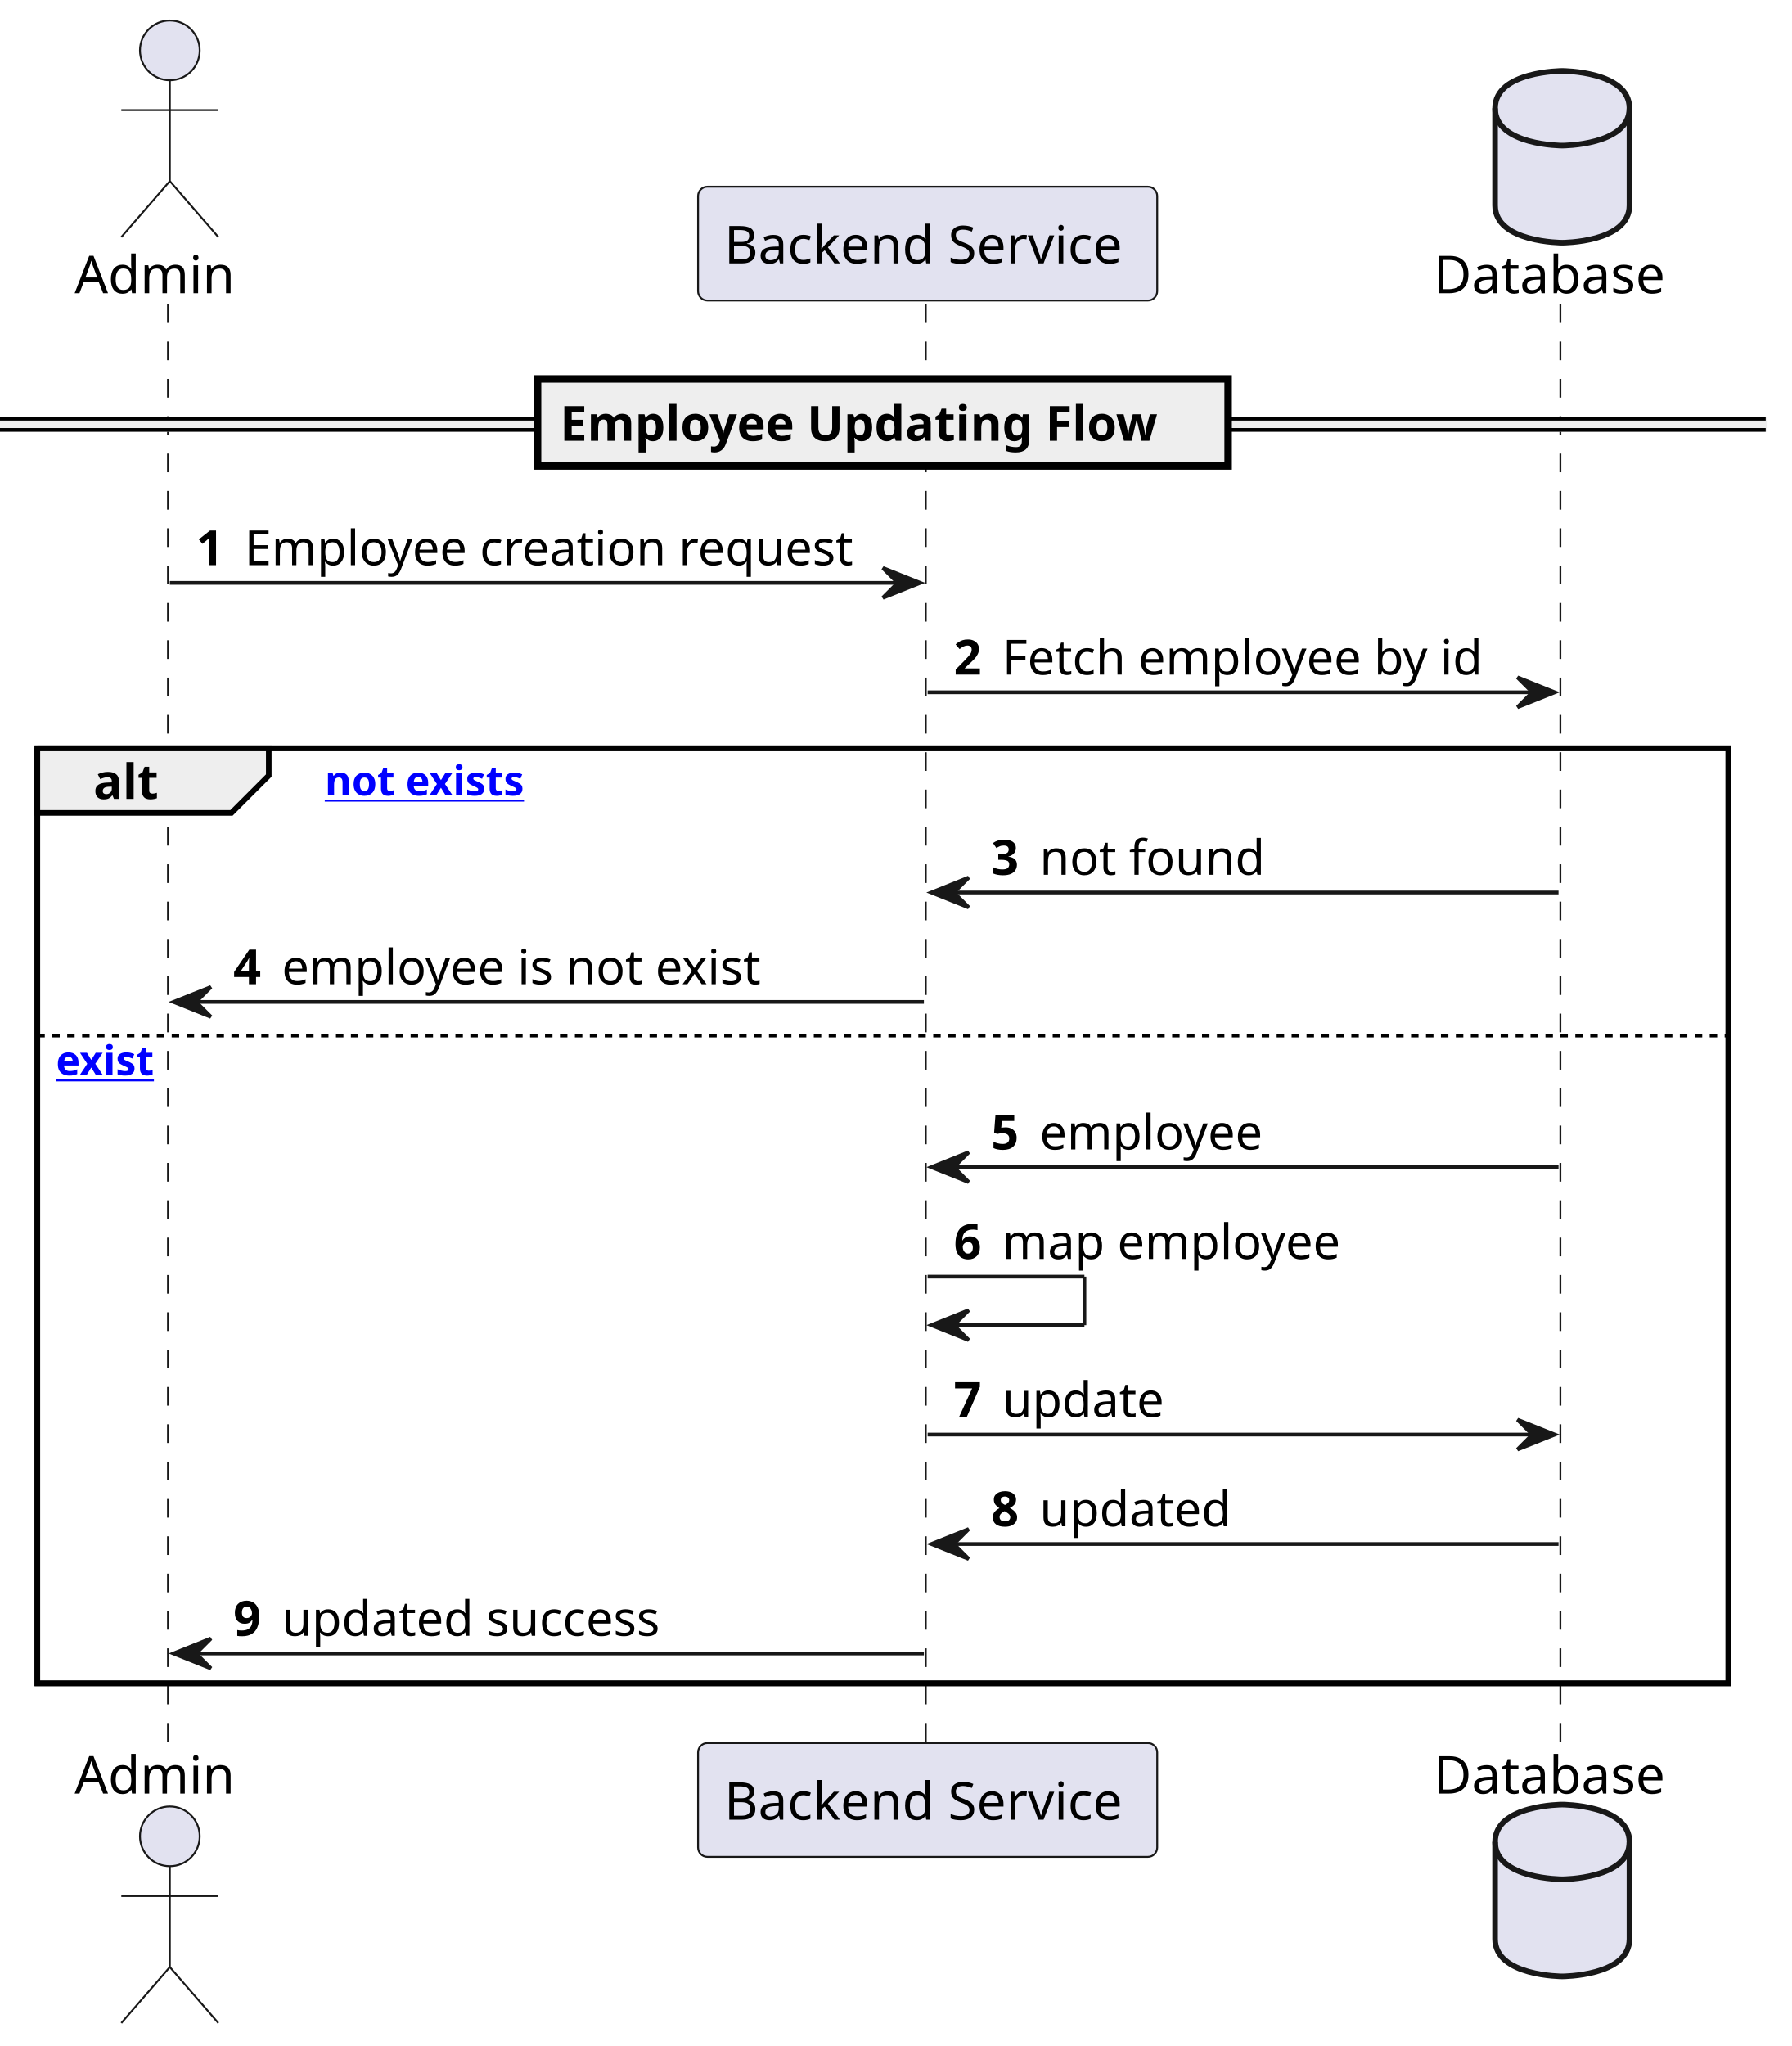
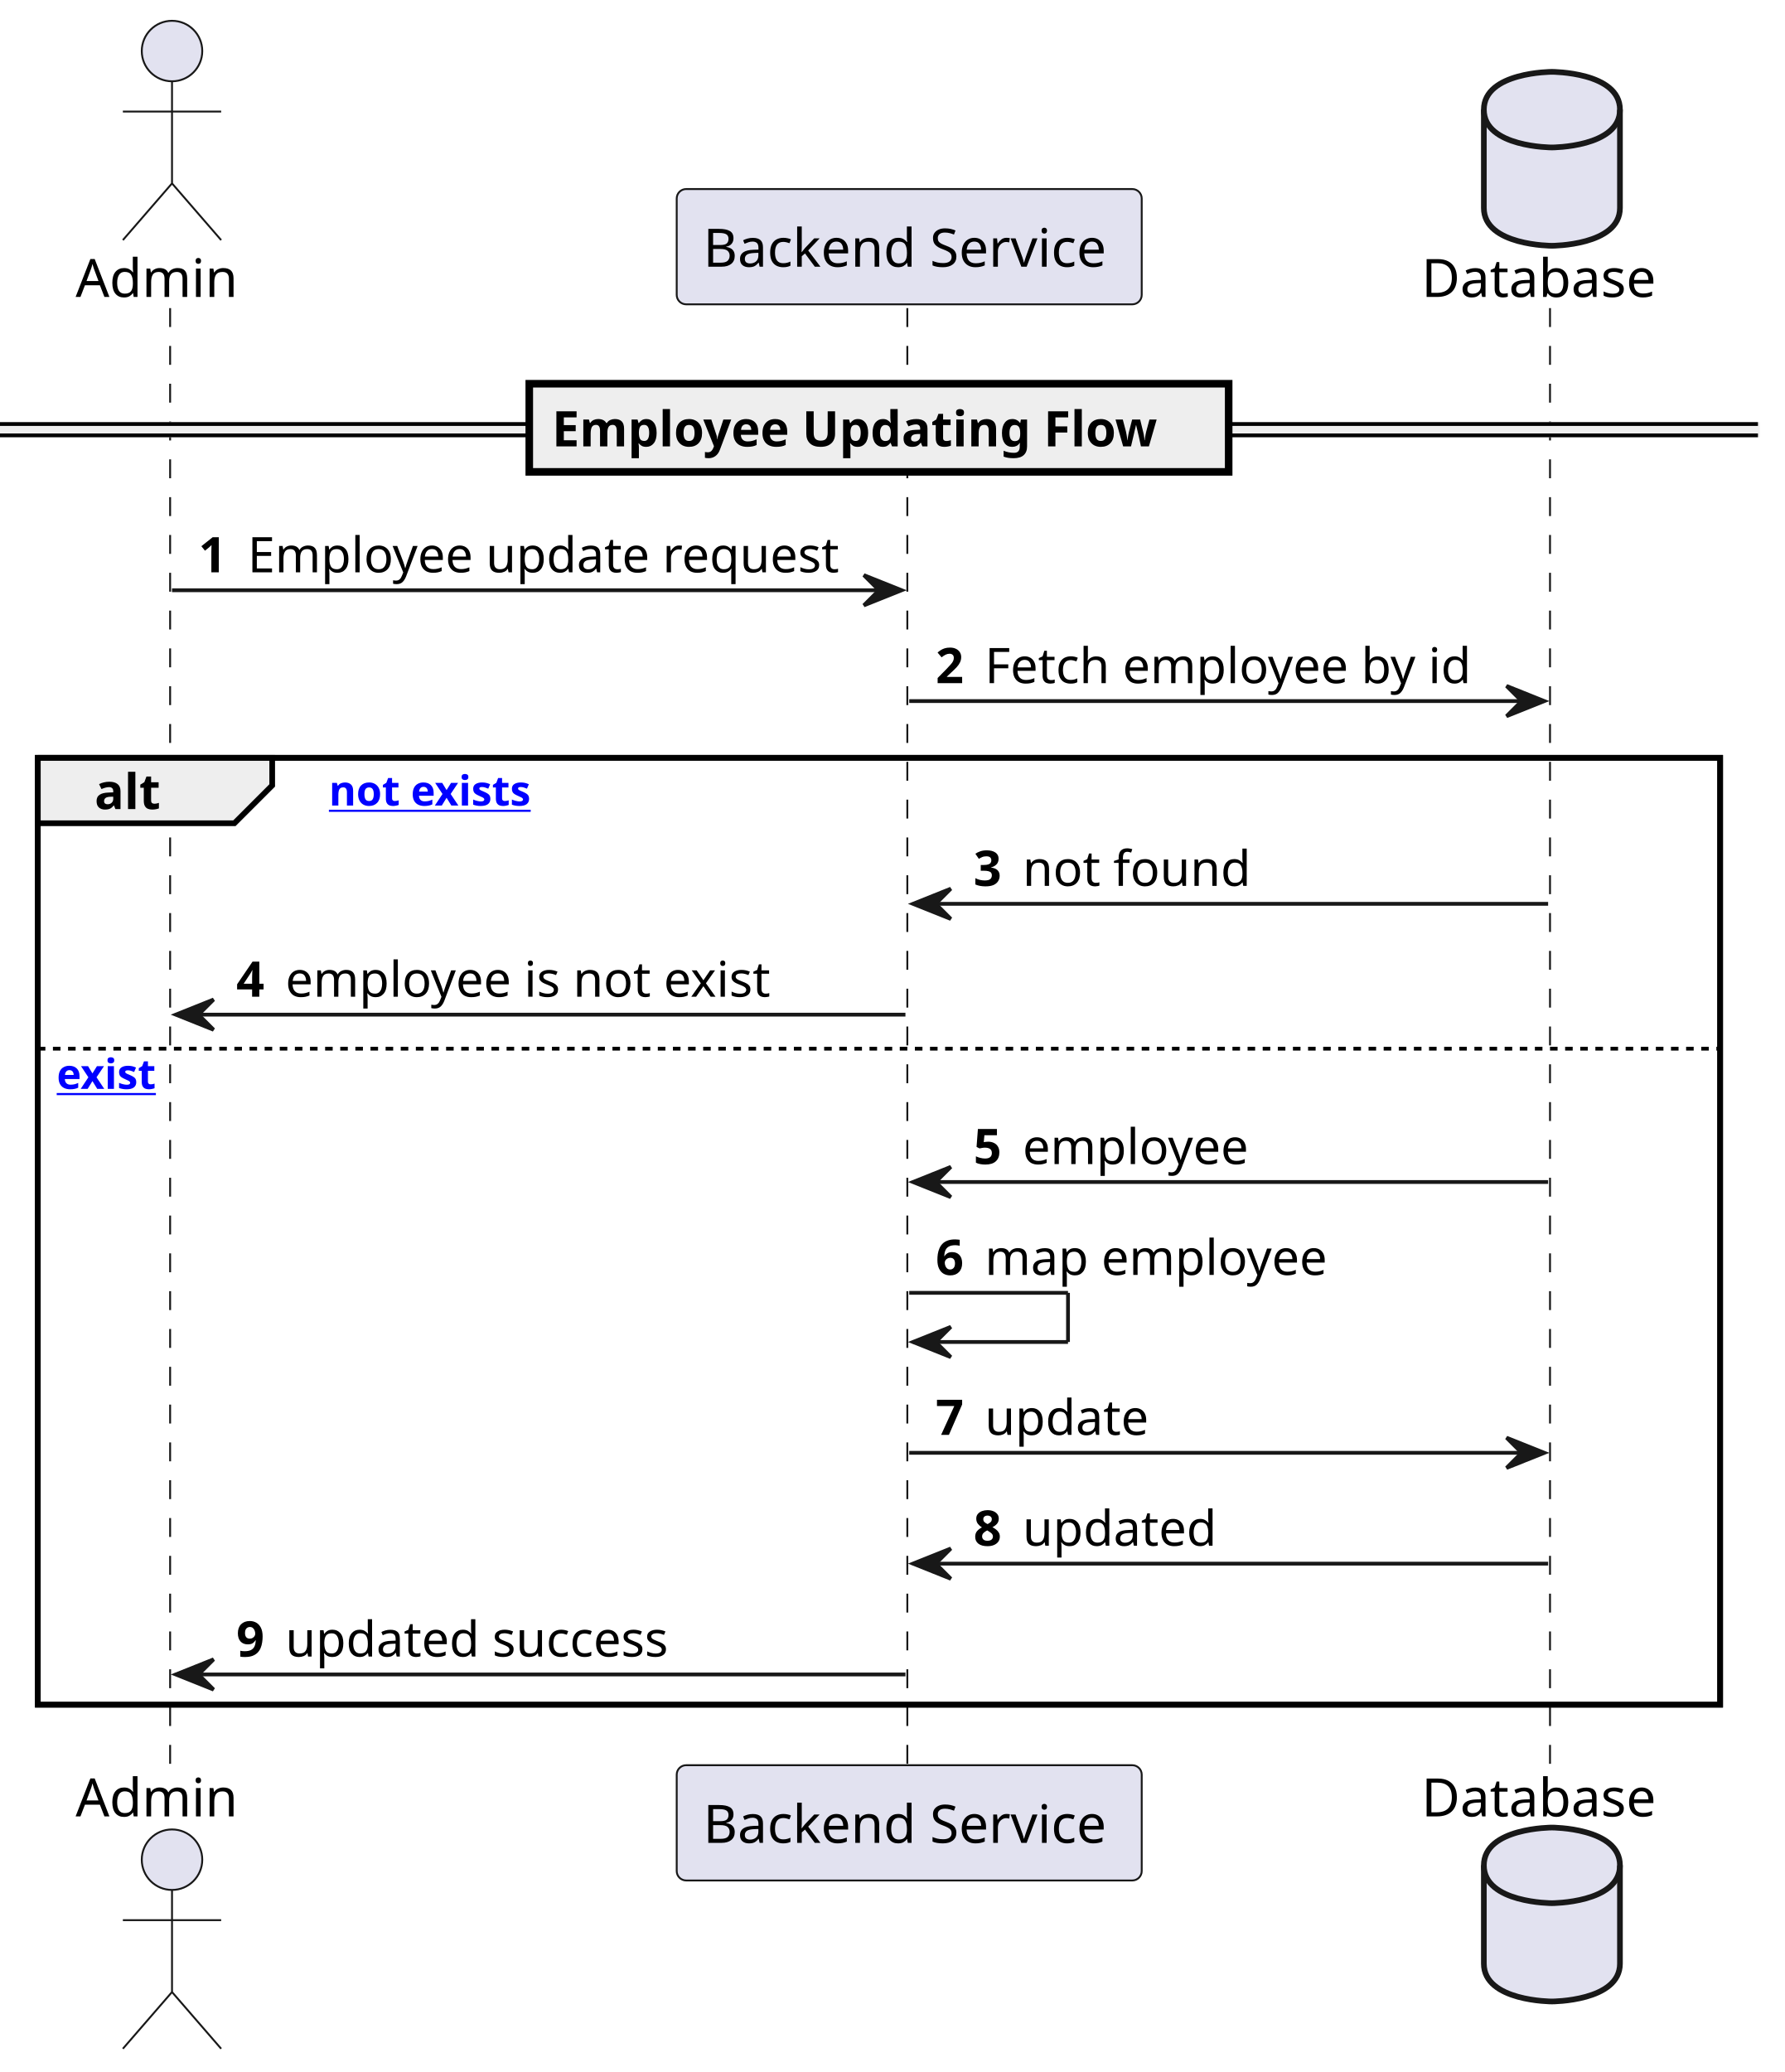
- <svg xmlns="http://www.w3.org/2000/svg" xmlns:xlink="http://www.w3.org/1999/xlink" contentStyleType="text/css" height="548px" preserveAspectRatio="none" style="width:480px;height:548px;background:#FFFFFF;" version="1.1" viewBox="0 0 480 548" width="480px" zoomAndPan="magnify">
+ <svg xmlns="http://www.w3.org/2000/svg" xmlns:xlink="http://www.w3.org/1999/xlink" contentStyleType="text/css" height="548px" preserveAspectRatio="none" style="width:472px;height:548px;background:#FFFFFF;" version="1.1" viewBox="0 0 472 548" width="472px" zoomAndPan="magnify">
  <defs />
  <g>
-     <rect fill="none" height="250.44" style="stroke:#000000;stroke-width:1.5;" width="453" x="10" y="200.42" />
+     <rect fill="none" height="250.44" style="stroke:#000000;stroke-width:1.5;" width="445" x="10" y="200.42" />
    <line style="stroke:#181818;stroke-width:0.5;stroke-dasharray:5.0,5.0;" x1="45" x2="45" y1="81.488" y2="467.859" />
-     <line style="stroke:#181818;stroke-width:0.5;stroke-dasharray:5.0,5.0;" x1="248" x2="248" y1="81.488" y2="467.859" />
-     <line style="stroke:#181818;stroke-width:0.5;stroke-dasharray:5.0,5.0;" x1="418" x2="418" y1="81.488" y2="467.859" />
+     <line style="stroke:#181818;stroke-width:0.5;stroke-dasharray:5.0,5.0;" x1="240" x2="240" y1="81.488" y2="467.859" />
+     <line style="stroke:#181818;stroke-width:0.5;stroke-dasharray:5.0,5.0;" x1="410" x2="410" y1="81.488" y2="467.859" />
    <text fill="#000000" font-family="sans-serif" font-size="14" lengthAdjust="spacing" textLength="45" x="20" y="78.535">Admin</text>
    <ellipse cx="45.5" cy="13.5" fill="#E2E2F0" rx="8" ry="8" style="stroke:#181818;stroke-width:0.5;" />
    <path d="M45.5,21.5 L45.5,48.5 M32.5,29.5 L58.5,29.5 M45.5,48.5 L32.5,63.5 M45.5,48.5 L58.5,63.5 " fill="none" style="stroke:#181818;stroke-width:0.5;" />
    <text fill="#000000" font-family="sans-serif" font-size="14" lengthAdjust="spacing" textLength="45" x="20" y="480.394">Admin</text>
    <ellipse cx="45.5" cy="491.848" fill="#E2E2F0" rx="8" ry="8" style="stroke:#181818;stroke-width:0.5;" />
    <path d="M45.5,499.848 L45.5,526.848 M32.5,507.848 L58.5,507.848 M45.5,526.848 L32.5,541.848 M45.5,526.848 L58.5,541.848 " fill="none" style="stroke:#181818;stroke-width:0.5;" />
-     <rect fill="#E2E2F0" height="30.488" rx="2.5" ry="2.5" style="stroke:#181818;stroke-width:0.5;" width="123" x="187" y="50" />
-     <text fill="#000000" font-family="sans-serif" font-size="14" lengthAdjust="spacing" textLength="109" x="194" y="70.535">Backend Service</text>
-     <rect fill="#E2E2F0" height="30.488" rx="2.5" ry="2.5" style="stroke:#181818;stroke-width:0.5;" width="123" x="187" y="466.859" />
-     <text fill="#000000" font-family="sans-serif" font-size="14" lengthAdjust="spacing" textLength="109" x="194" y="487.394">Backend Service</text>
-     <text fill="#000000" font-family="sans-serif" font-size="14" lengthAdjust="spacing" textLength="63" x="384" y="78.535">Database</text>
-     <path d="M400.5,29 C400.5,19 418.5,19 418.5,19 C418.5,19 436.5,19 436.5,29 L436.5,55 C436.5,65 418.5,65 418.5,65 C418.5,65 400.5,65 400.5,55 L400.5,29 " fill="#E2E2F0" style="stroke:#181818;stroke-width:1.5;" />
-     <path d="M400.5,29 C400.5,39 418.5,39 418.5,39 C418.5,39 436.5,39 436.5,29 " fill="none" style="stroke:#181818;stroke-width:1.5;" />
-     <text fill="#000000" font-family="sans-serif" font-size="14" lengthAdjust="spacing" textLength="63" x="384" y="480.394">Database</text>
-     <path d="M400.5,493.348 C400.5,483.348 418.5,483.348 418.5,483.348 C418.5,483.348 436.5,483.348 436.5,493.348 L436.5,519.348 C436.5,529.348 418.5,529.348 418.5,529.348 C418.5,529.348 400.5,529.348 400.5,519.348 L400.5,493.348 " fill="#E2E2F0" style="stroke:#181818;stroke-width:1.5;" />
-     <path d="M400.5,493.348 C400.5,503.348 418.5,503.348 418.5,503.348 C418.5,503.348 436.5,503.348 436.5,493.348 " fill="none" style="stroke:#181818;stroke-width:1.5;" />
-     <rect fill="#EEEEEE" height="3" style="stroke:#EEEEEE;stroke-width:1.0;" width="473" x="0" y="112.144" />
-     <line style="stroke:#000000;stroke-width:1.0;" x1="0" x2="473" y1="112.144" y2="112.144" />
-     <line style="stroke:#000000;stroke-width:1.0;" x1="0" x2="473" y1="115.144" y2="115.144" />
-     <rect fill="#EEEEEE" height="23.311" style="stroke:#000000;stroke-width:2.0;" width="185" x="144" y="101.488" />
-     <text fill="#000000" font-family="sans-serif" font-size="13" font-weight="bold" lengthAdjust="spacing" textLength="167" x="150" y="118.057">Employee Updating Flow</text>
-     <polygon fill="#181818" points="236.5,152.109,246.5,156.109,236.5,160.109,240.5,156.109" style="stroke:#181818;stroke-width:1.0;" />
-     <line style="stroke:#181818;stroke-width:1.0;" x1="45.5" x2="242.5" y1="156.109" y2="156.109" />
+     <rect fill="#E2E2F0" height="30.488" rx="2.5" ry="2.5" style="stroke:#181818;stroke-width:0.5;" width="123" x="179" y="50" />
+     <text fill="#000000" font-family="sans-serif" font-size="14" lengthAdjust="spacing" textLength="109" x="186" y="70.535">Backend Service</text>
+     <rect fill="#E2E2F0" height="30.488" rx="2.5" ry="2.5" style="stroke:#181818;stroke-width:0.5;" width="123" x="179" y="466.859" />
+     <text fill="#000000" font-family="sans-serif" font-size="14" lengthAdjust="spacing" textLength="109" x="186" y="487.394">Backend Service</text>
+     <text fill="#000000" font-family="sans-serif" font-size="14" lengthAdjust="spacing" textLength="63" x="376" y="78.535">Database</text>
+     <path d="M392.5,29 C392.5,19 410.5,19 410.5,19 C410.5,19 428.5,19 428.5,29 L428.5,55 C428.5,65 410.5,65 410.5,65 C410.5,65 392.5,65 392.5,55 L392.5,29 " fill="#E2E2F0" style="stroke:#181818;stroke-width:1.5;" />
+     <path d="M392.5,29 C392.5,39 410.5,39 410.5,39 C410.5,39 428.5,39 428.5,29 " fill="none" style="stroke:#181818;stroke-width:1.5;" />
+     <text fill="#000000" font-family="sans-serif" font-size="14" lengthAdjust="spacing" textLength="63" x="376" y="480.394">Database</text>
+     <path d="M392.5,493.348 C392.5,483.348 410.5,483.348 410.5,483.348 C410.5,483.348 428.5,483.348 428.5,493.348 L428.5,519.348 C428.5,529.348 410.5,529.348 410.5,529.348 C410.5,529.348 392.5,529.348 392.5,519.348 L392.5,493.348 " fill="#E2E2F0" style="stroke:#181818;stroke-width:1.5;" />
+     <path d="M392.5,493.348 C392.5,503.348 410.5,503.348 410.5,503.348 C410.5,503.348 428.5,503.348 428.5,493.348 " fill="none" style="stroke:#181818;stroke-width:1.5;" />
+     <rect fill="#EEEEEE" height="3" style="stroke:#EEEEEE;stroke-width:1.0;" width="465" x="0" y="112.144" />
+     <line style="stroke:#000000;stroke-width:1.0;" x1="0" x2="465" y1="112.144" y2="112.144" />
+     <line style="stroke:#000000;stroke-width:1.0;" x1="0" x2="465" y1="115.144" y2="115.144" />
+     <rect fill="#EEEEEE" height="23.311" style="stroke:#000000;stroke-width:2.0;" width="185" x="140" y="101.488" />
+     <text fill="#000000" font-family="sans-serif" font-size="13" font-weight="bold" lengthAdjust="spacing" textLength="167" x="146" y="118.057">Employee Updating Flow</text>
+     <polygon fill="#181818" points="228.5,152.109,238.5,156.109,228.5,160.109,232.5,156.109" style="stroke:#181818;stroke-width:1.0;" />
+     <line style="stroke:#181818;stroke-width:1.0;" x1="45.5" x2="234.5" y1="156.109" y2="156.109" />
    <text fill="#000000" font-family="sans-serif" font-size="13" font-weight="bold" lengthAdjust="spacing" textLength="9" x="52.5" y="151.367">1</text>
-     <text fill="#000000" font-family="sans-serif" font-size="13" lengthAdjust="spacing" textLength="166" x="65.5" y="151.367">Employee creation request</text>
-     <polygon fill="#181818" points="406.5,181.42,416.5,185.42,406.5,189.42,410.5,185.42" style="stroke:#181818;stroke-width:1.0;" />
-     <line style="stroke:#181818;stroke-width:1.0;" x1="248.5" x2="412.5" y1="185.42" y2="185.42" />
-     <text fill="#000000" font-family="sans-serif" font-size="13" font-weight="bold" lengthAdjust="spacing" textLength="9" x="255.5" y="180.678">2</text>
-     <text fill="#000000" font-family="sans-serif" font-size="13" lengthAdjust="spacing" textLength="133" x="268.5" y="180.678">Fetch employee by id</text>
+     <text fill="#000000" font-family="sans-serif" font-size="13" lengthAdjust="spacing" textLength="158" x="65.5" y="151.367">Employee update request</text>
+     <polygon fill="#181818" points="398.5,181.42,408.5,185.42,398.5,189.42,402.5,185.42" style="stroke:#181818;stroke-width:1.0;" />
+     <line style="stroke:#181818;stroke-width:1.0;" x1="240.5" x2="404.5" y1="185.42" y2="185.42" />
+     <text fill="#000000" font-family="sans-serif" font-size="13" font-weight="bold" lengthAdjust="spacing" textLength="9" x="247.5" y="180.678">2</text>
+     <text fill="#000000" font-family="sans-serif" font-size="13" lengthAdjust="spacing" textLength="133" x="260.5" y="180.678">Fetch employee by id</text>
    <path d="M10,200.42 L72,200.42 L72,207.731 L62,217.731 L10,217.731 L10,200.42 " fill="#EEEEEE" style="stroke:#000000;stroke-width:1.5;" />
-     <rect fill="none" height="250.44" style="stroke:#000000;stroke-width:1.5;" width="453" x="10" y="200.42" />
+     <rect fill="none" height="250.44" style="stroke:#000000;stroke-width:1.5;" width="445" x="10" y="200.42" />
    <text fill="#000000" font-family="sans-serif" font-size="13" font-weight="bold" lengthAdjust="spacing" textLength="17" x="25" y="213.988">alt</text>
    <a href="employee" target="_top" title="employee" xlink:actuate="onRequest" xlink:href="employee" xlink:show="new" xlink:title="employee" xlink:type="simple">
      <text fill="#0000FF" font-family="sans-serif" font-size="11" font-weight="bold" lengthAdjust="spacing" text-decoration="underline" textLength="54" x="87" y="213.055">not exists</text>
    </a>
-     <polygon fill="#181818" points="259.5,235.041,249.5,239.041,259.5,243.041,255.5,239.041" style="stroke:#181818;stroke-width:1.0;" />
-     <line style="stroke:#181818;stroke-width:1.0;" x1="253.5" x2="417.5" y1="239.041" y2="239.041" />
-     <text fill="#000000" font-family="sans-serif" font-size="13" font-weight="bold" lengthAdjust="spacing" textLength="9" x="265.5" y="234.299">3</text>
-     <text fill="#000000" font-family="sans-serif" font-size="13" lengthAdjust="spacing" textLength="62" x="278.5" y="234.299">not found</text>
+     <polygon fill="#181818" points="251.5,235.041,241.5,239.041,251.5,243.041,247.5,239.041" style="stroke:#181818;stroke-width:1.0;" />
+     <line style="stroke:#181818;stroke-width:1.0;" x1="245.5" x2="409.5" y1="239.041" y2="239.041" />
+     <text fill="#000000" font-family="sans-serif" font-size="13" font-weight="bold" lengthAdjust="spacing" textLength="9" x="257.5" y="234.299">3</text>
+     <text fill="#000000" font-family="sans-serif" font-size="13" lengthAdjust="spacing" textLength="62" x="270.5" y="234.299">not found</text>
    <polygon fill="#181818" points="56.5,264.352,46.5,268.352,56.5,272.352,52.5,268.352" style="stroke:#181818;stroke-width:1.0;" />
-     <line style="stroke:#181818;stroke-width:1.0;" x1="50.5" x2="247.5" y1="268.352" y2="268.352" />
+     <line style="stroke:#181818;stroke-width:1.0;" x1="50.5" x2="239.5" y1="268.352" y2="268.352" />
    <text fill="#000000" font-family="sans-serif" font-size="13" font-weight="bold" lengthAdjust="spacing" textLength="9" x="62.5" y="263.609">4</text>
    <text fill="#000000" font-family="sans-serif" font-size="13" lengthAdjust="spacing" textLength="135" x="75.5" y="263.609">employee is not exist</text>
-     <line style="stroke:#000000;stroke-width:1.0;stroke-dasharray:2.0,2.0;" x1="10" x2="463" y1="277.352" y2="277.352" />
+     <line style="stroke:#000000;stroke-width:1.0;stroke-dasharray:2.0,2.0;" x1="10" x2="455" y1="277.352" y2="277.352" />
    <a href="employee" target="_top" title="employee" xlink:actuate="onRequest" xlink:href="employee" xlink:show="new" xlink:title="employee" xlink:type="simple">
      <text fill="#0000FF" font-family="sans-serif" font-size="11" font-weight="bold" lengthAdjust="spacing" text-decoration="underline" textLength="26" x="15" y="287.986">exist</text>
    </a>
-     <polygon fill="#181818" points="259.5,308.617,249.5,312.617,259.5,316.617,255.5,312.617" style="stroke:#181818;stroke-width:1.0;" />
-     <line style="stroke:#181818;stroke-width:1.0;" x1="253.5" x2="417.5" y1="312.617" y2="312.617" />
-     <text fill="#000000" font-family="sans-serif" font-size="13" font-weight="bold" lengthAdjust="spacing" textLength="9" x="265.5" y="307.875">5</text>
-     <text fill="#000000" font-family="sans-serif" font-size="13" lengthAdjust="spacing" textLength="60" x="278.5" y="307.875">employee</text>
-     <line style="stroke:#181818;stroke-width:1.0;" x1="248.5" x2="290.5" y1="341.928" y2="341.928" />
-     <line style="stroke:#181818;stroke-width:1.0;" x1="290.5" x2="290.5" y1="341.928" y2="354.928" />
-     <line style="stroke:#181818;stroke-width:1.0;" x1="249.5" x2="290.5" y1="354.928" y2="354.928" />
-     <polygon fill="#181818" points="259.5,350.928,249.5,354.928,259.5,358.928,255.5,354.928" style="stroke:#181818;stroke-width:1.0;" />
-     <text fill="#000000" font-family="sans-serif" font-size="13" font-weight="bold" lengthAdjust="spacing" textLength="9" x="255.5" y="337.185">6</text>
-     <text fill="#000000" font-family="sans-serif" font-size="13" lengthAdjust="spacing" textLength="91" x="268.5" y="337.185">map employee</text>
-     <polygon fill="#181818" points="406.5,380.238,416.5,384.238,406.5,388.238,410.5,384.238" style="stroke:#181818;stroke-width:1.0;" />
-     <line style="stroke:#181818;stroke-width:1.0;" x1="248.5" x2="412.5" y1="384.238" y2="384.238" />
-     <text fill="#000000" font-family="sans-serif" font-size="13" font-weight="bold" lengthAdjust="spacing" textLength="9" x="255.5" y="379.496">7</text>
-     <text fill="#000000" font-family="sans-serif" font-size="13" lengthAdjust="spacing" textLength="43" x="268.5" y="379.496">update</text>
-     <polygon fill="#181818" points="259.5,409.549,249.5,413.549,259.5,417.549,255.5,413.549" style="stroke:#181818;stroke-width:1.0;" />
-     <line style="stroke:#181818;stroke-width:1.0;" x1="253.5" x2="417.5" y1="413.549" y2="413.549" />
-     <text fill="#000000" font-family="sans-serif" font-size="13" font-weight="bold" lengthAdjust="spacing" textLength="9" x="265.5" y="408.807">8</text>
-     <text fill="#000000" font-family="sans-serif" font-size="13" lengthAdjust="spacing" textLength="51" x="278.5" y="408.807">updated</text>
+     <polygon fill="#181818" points="251.5,308.617,241.5,312.617,251.5,316.617,247.5,312.617" style="stroke:#181818;stroke-width:1.0;" />
+     <line style="stroke:#181818;stroke-width:1.0;" x1="245.5" x2="409.5" y1="312.617" y2="312.617" />
+     <text fill="#000000" font-family="sans-serif" font-size="13" font-weight="bold" lengthAdjust="spacing" textLength="9" x="257.5" y="307.875">5</text>
+     <text fill="#000000" font-family="sans-serif" font-size="13" lengthAdjust="spacing" textLength="60" x="270.5" y="307.875">employee</text>
+     <line style="stroke:#181818;stroke-width:1.0;" x1="240.5" x2="282.5" y1="341.928" y2="341.928" />
+     <line style="stroke:#181818;stroke-width:1.0;" x1="282.5" x2="282.5" y1="341.928" y2="354.928" />
+     <line style="stroke:#181818;stroke-width:1.0;" x1="241.5" x2="282.5" y1="354.928" y2="354.928" />
+     <polygon fill="#181818" points="251.5,350.928,241.5,354.928,251.5,358.928,247.5,354.928" style="stroke:#181818;stroke-width:1.0;" />
+     <text fill="#000000" font-family="sans-serif" font-size="13" font-weight="bold" lengthAdjust="spacing" textLength="9" x="247.5" y="337.185">6</text>
+     <text fill="#000000" font-family="sans-serif" font-size="13" lengthAdjust="spacing" textLength="91" x="260.5" y="337.185">map employee</text>
+     <polygon fill="#181818" points="398.5,380.238,408.5,384.238,398.5,388.238,402.5,384.238" style="stroke:#181818;stroke-width:1.0;" />
+     <line style="stroke:#181818;stroke-width:1.0;" x1="240.5" x2="404.5" y1="384.238" y2="384.238" />
+     <text fill="#000000" font-family="sans-serif" font-size="13" font-weight="bold" lengthAdjust="spacing" textLength="9" x="247.5" y="379.496">7</text>
+     <text fill="#000000" font-family="sans-serif" font-size="13" lengthAdjust="spacing" textLength="43" x="260.5" y="379.496">update</text>
+     <polygon fill="#181818" points="251.5,409.549,241.5,413.549,251.5,417.549,247.5,413.549" style="stroke:#181818;stroke-width:1.0;" />
+     <line style="stroke:#181818;stroke-width:1.0;" x1="245.5" x2="409.5" y1="413.549" y2="413.549" />
+     <text fill="#000000" font-family="sans-serif" font-size="13" font-weight="bold" lengthAdjust="spacing" textLength="9" x="257.5" y="408.807">8</text>
+     <text fill="#000000" font-family="sans-serif" font-size="13" lengthAdjust="spacing" textLength="51" x="270.5" y="408.807">updated</text>
    <polygon fill="#181818" points="56.5,438.859,46.5,442.859,56.5,446.859,52.5,442.859" style="stroke:#181818;stroke-width:1.0;" />
-     <line style="stroke:#181818;stroke-width:1.0;" x1="50.5" x2="247.5" y1="442.859" y2="442.859" />
+     <line style="stroke:#181818;stroke-width:1.0;" x1="50.5" x2="239.5" y1="442.859" y2="442.859" />
    <text fill="#000000" font-family="sans-serif" font-size="13" font-weight="bold" lengthAdjust="spacing" textLength="9" x="62.5" y="438.117">9</text>
    <text fill="#000000" font-family="sans-serif" font-size="13" lengthAdjust="spacing" textLength="105" x="75.5" y="438.117">updated success</text>
  </g>
</svg>
